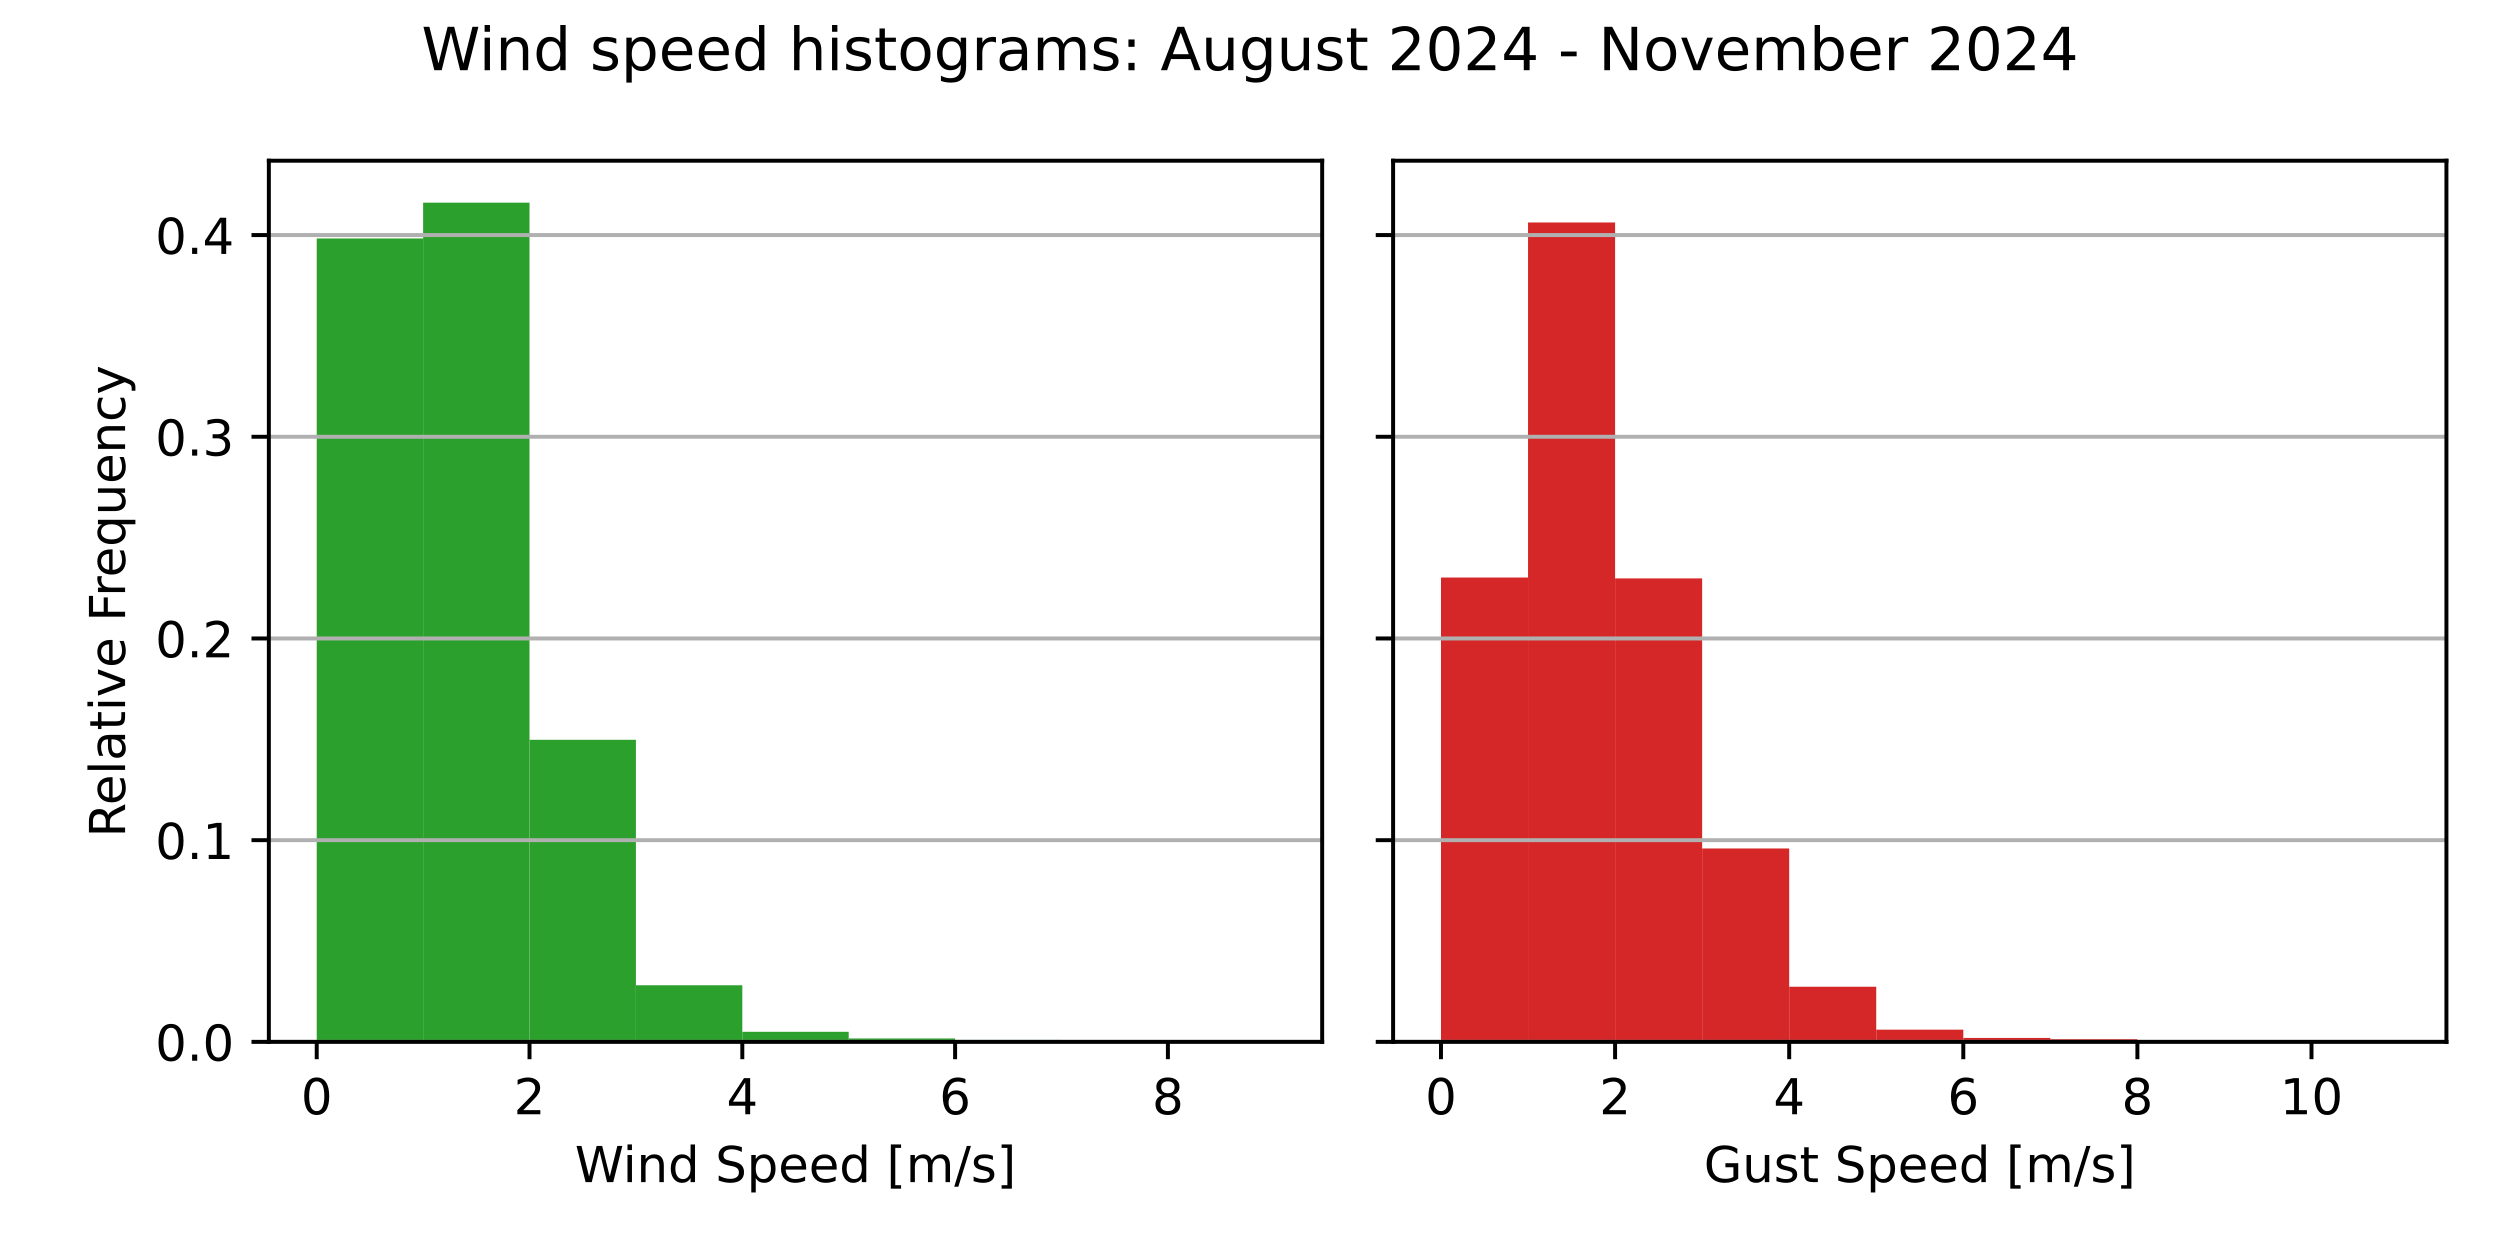
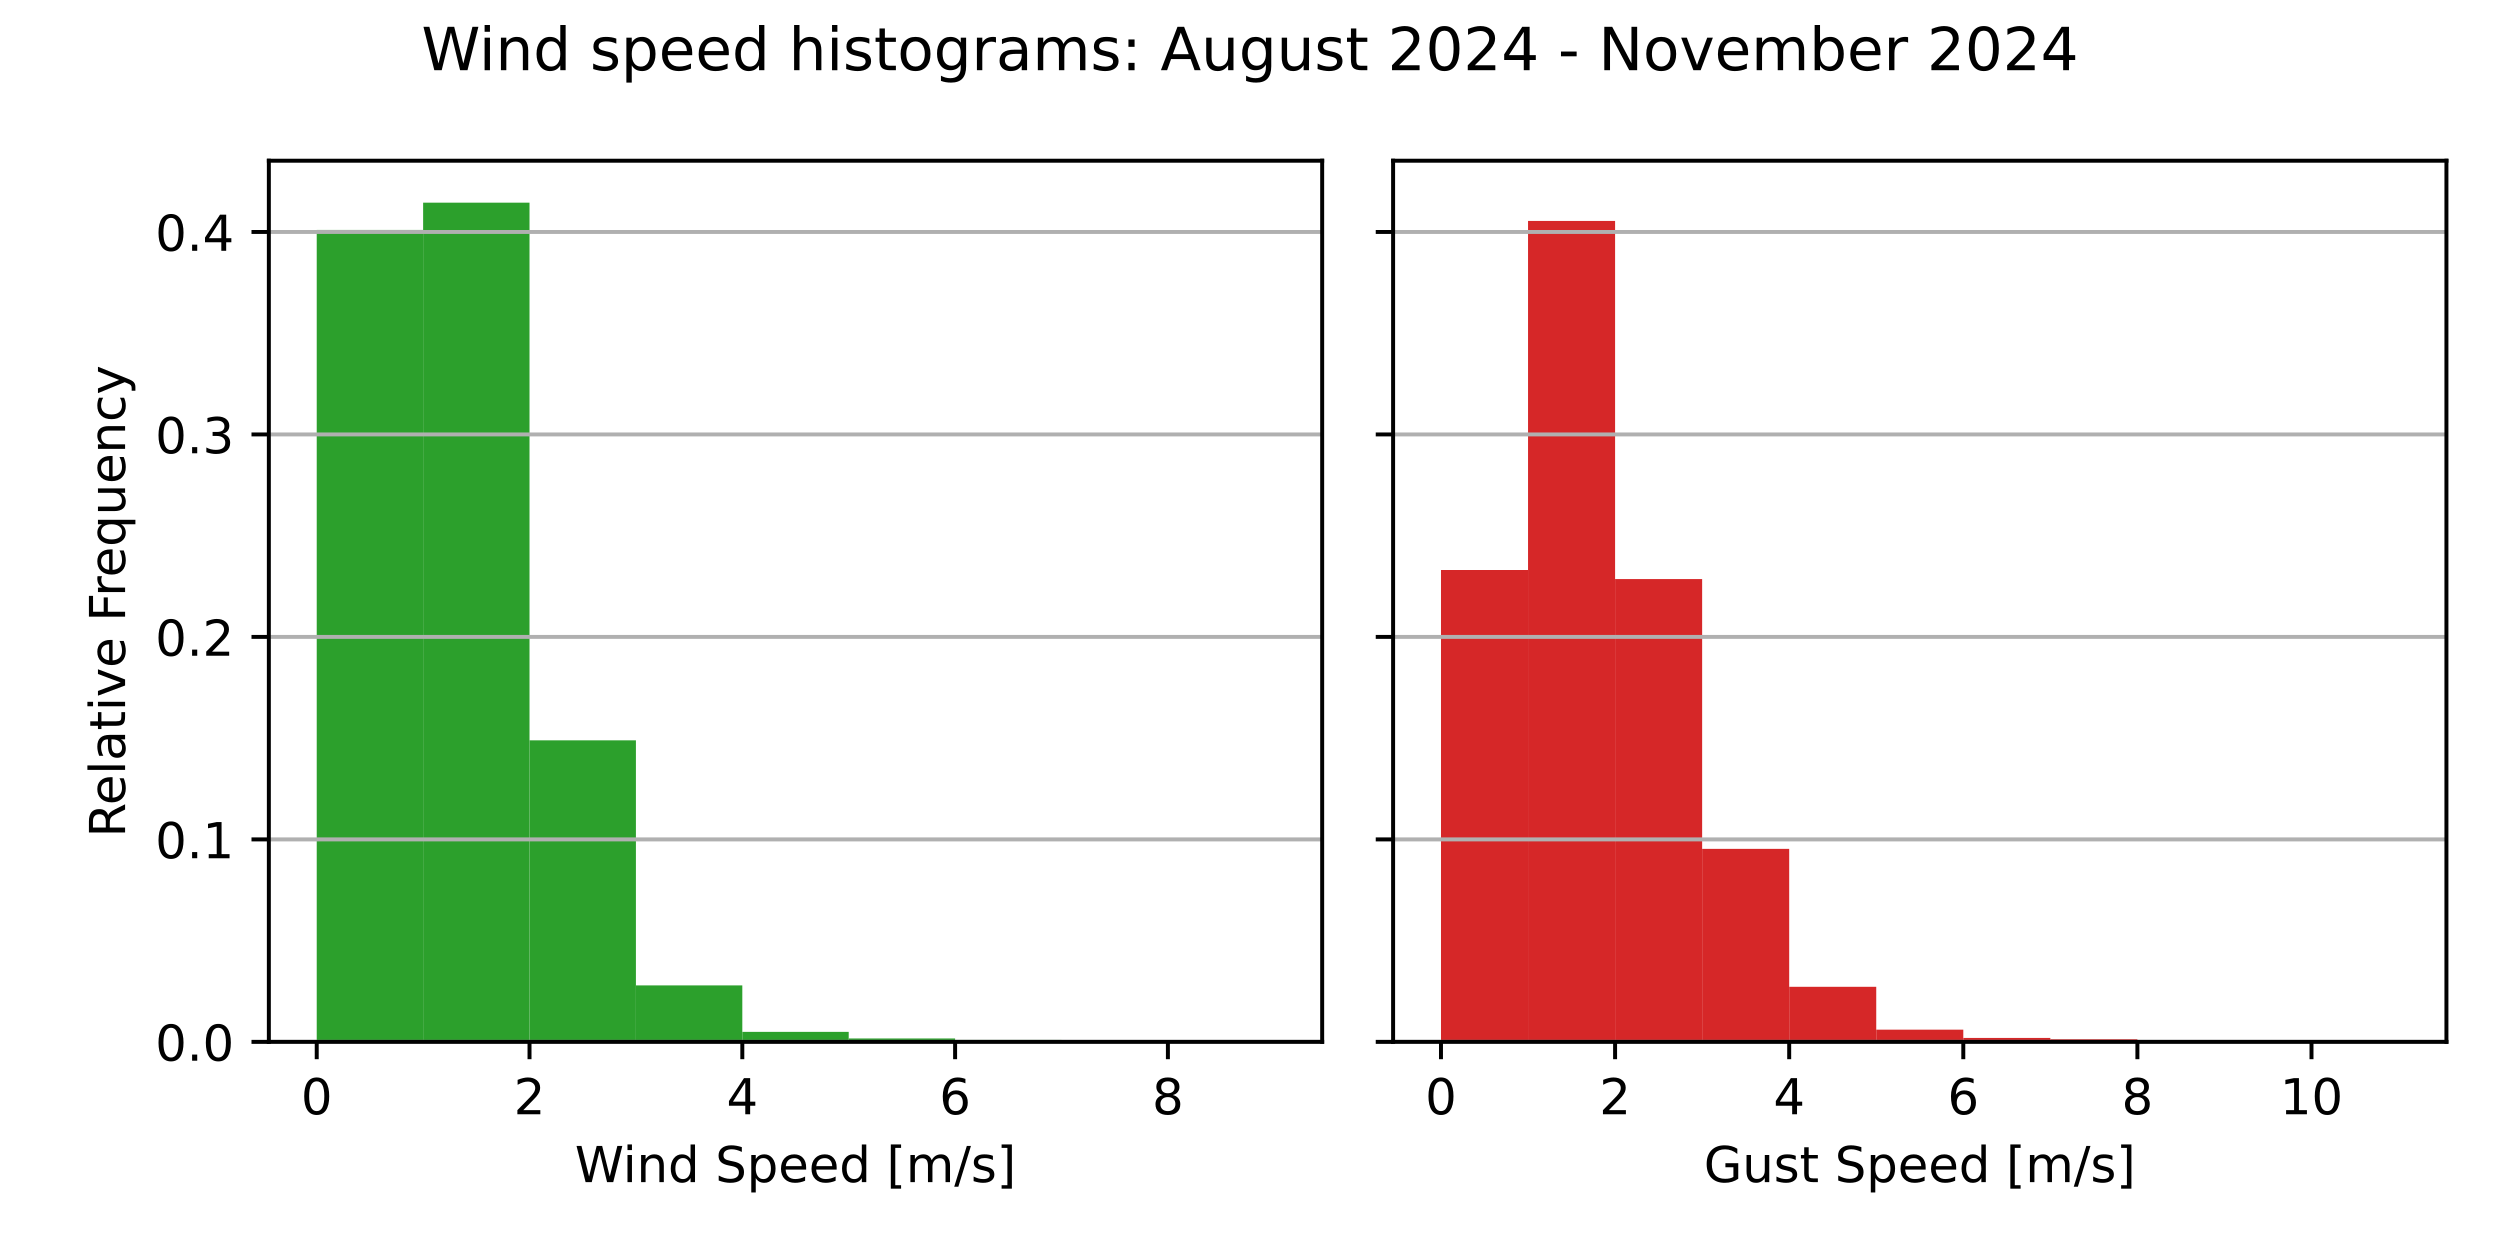
<svg xmlns="http://www.w3.org/2000/svg" xmlns:xlink="http://www.w3.org/1999/xlink" width="504pt" height="252pt" viewBox="0 0 504 252" version="1.1">
  <defs>
    <style type="text/css">*{stroke-linejoin: round; stroke-linecap: butt}</style>
  </defs>
  <g id="figure_1">
    <g id="patch_1">
      <path d="M 0 252  L 504 252  L 504 0  L 0 0  z " style="fill: #ffffff" />
    </g>
    <g id="axes_1">
      <g id="patch_2">
        <path d="M 54.2 210.04  L 266.55 210.04  L 266.55 32.4  L 54.2 32.4  z " style="fill: #ffffff" />
      </g>
      <g id="patch_3">
-         <path d="M 63.852 210.04  L 85.302 210.04  L 85.302 48.068  L 63.852 48.068  z " clip-path="url(#p820f151152)" style="fill: #2ca02c" />
+         <path d="M 63.852 210.04  L 85.302 210.04  L 85.302 46.352  L 63.852 46.352  z " clip-path="url(#pf16994219a)" style="fill: #2ca02c" />
      </g>
      <g id="patch_4">
-         <path d="M 85.302 210.04  L 106.751 210.04  L 106.751 40.859  L 85.302 40.859  z " clip-path="url(#p820f151152)" style="fill: #2ca02c" />
+         <path d="M 85.302 210.04  L 106.751 210.04  L 106.751 40.859  L 85.302 40.859  z " clip-path="url(#pf16994219a)" style="fill: #2ca02c" />
      </g>
      <g id="patch_5">
-         <path d="M 106.751 210.04  L 128.201 210.04  L 128.201 149.143  L 106.751 149.143  z " clip-path="url(#p820f151152)" style="fill: #2ca02c" />
+         <path d="M 106.751 210.04  L 128.201 210.04  L 128.201 149.255  L 106.751 149.255  z " clip-path="url(#pf16994219a)" style="fill: #2ca02c" />
      </g>
      <g id="patch_6">
-         <path d="M 128.201 210.04  L 149.65 210.04  L 149.65 198.626  L 128.201 198.626  z " clip-path="url(#p820f151152)" style="fill: #2ca02c" />
+         <path d="M 128.201 210.04  L 149.65 210.04  L 149.65 198.65  L 128.201 198.65  z " clip-path="url(#pf16994219a)" style="fill: #2ca02c" />
      </g>
      <g id="patch_7">
-         <path d="M 149.65 210.04  L 171.1 210.04  L 171.1 208.014  L 149.65 208.014  z " clip-path="url(#p820f151152)" style="fill: #2ca02c" />
+         <path d="M 149.65 210.04  L 171.1 210.04  L 171.1 208.018  L 149.65 208.018  z " clip-path="url(#pf16994219a)" style="fill: #2ca02c" />
      </g>
      <g id="patch_8">
-         <path d="M 171.1 210.04  L 192.549 210.04  L 192.549 209.355  L 171.1 209.355  z " clip-path="url(#p820f151152)" style="fill: #2ca02c" />
+         <path d="M 171.1 210.04  L 192.549 210.04  L 192.549 209.357  L 171.1 209.357  z " clip-path="url(#pf16994219a)" style="fill: #2ca02c" />
      </g>
      <g id="patch_9">
-         <path d="M 192.549 210.04  L 213.999 210.04  L 213.999 209.649  L 192.549 209.649  z " clip-path="url(#p820f151152)" style="fill: #2ca02c" />
+         <path d="M 192.549 210.04  L 213.999 210.04  L 213.999 209.65  L 192.549 209.65  z " clip-path="url(#pf16994219a)" style="fill: #2ca02c" />
      </g>
      <g id="patch_10">
-         <path d="M 213.999 210.04  L 235.448 210.04  L 235.448 209.998  L 213.999 209.998  z " clip-path="url(#p820f151152)" style="fill: #2ca02c" />
+         <path d="M 213.999 210.04  L 235.448 210.04  L 235.448 209.998  L 213.999 209.998  z " clip-path="url(#pf16994219a)" style="fill: #2ca02c" />
      </g>
      <g id="patch_11">
-         <path d="M 235.448 210.04  L 256.898 210.04  L 256.898 210.026  L 235.448 210.026  z " clip-path="url(#p820f151152)" style="fill: #2ca02c" />
+         <path d="M 235.448 210.04  L 256.898 210.04  L 256.898 210.026  L 235.448 210.026  z " clip-path="url(#pf16994219a)" style="fill: #2ca02c" />
      </g>
      <g id="matplotlib.axis_1">
        <g id="xtick_1">
          <g id="line2d_1">
            <defs>
-               <path id="m3a5b050fed" d="M 0 0  L 0 3.5  " style="stroke: #000000; stroke-width: 0.8" />
+               <path id="m105d036847" d="M 0 0  L 0 3.5  " style="stroke: #000000; stroke-width: 0.8" />
            </defs>
            <g>
-               <use xlink:href="#m3a5b050fed" x="63.852" y="210.04" style="stroke: #000000; stroke-width: 0.8" />
+               <use xlink:href="#m105d036847" x="63.852" y="210.04" style="stroke: #000000; stroke-width: 0.8" />
            </g>
          </g>
          <g id="text_1">
            <g transform="translate(60.67102 224.6384) scale(0.1 -0.1)">
              <defs>
                <path id="DejaVuSans-30" d="M 2034 4250  Q 1547 4250 1301 3770  Q 1056 3291 1056 2328  Q 1056 1369 1301 889  Q 1547 409 2034 409  Q 2525 409 2770 889  Q 3016 1369 3016 2328  Q 3016 3291 2770 3770  Q 2525 4250 2034 4250  z M 2034 4750  Q 2819 4750 3233 4129  Q 3647 3509 3647 2328  Q 3647 1150 3233 529  Q 2819 -91 2034 -91  Q 1250 -91 836 529  Q 422 1150 422 2328  Q 422 3509 836 4129  Q 1250 4750 2034 4750  z " transform="scale(0.015625)" />
              </defs>
              <use xlink:href="#DejaVuSans-30" />
            </g>
          </g>
        </g>
        <g id="xtick_2">
          <g id="line2d_2">
            <g>
-               <use xlink:href="#m3a5b050fed" x="106.751" y="210.04" style="stroke: #000000; stroke-width: 0.8" />
+               <use xlink:href="#m105d036847" x="106.751" y="210.04" style="stroke: #000000; stroke-width: 0.8" />
            </g>
          </g>
          <g id="text_2">
            <g transform="translate(103.57 224.6384) scale(0.1 -0.1)">
              <defs>
                <path id="DejaVuSans-32" d="M 1228 531  L 3431 531  L 3431 0  L 469 0  L 469 531  Q 828 903 1448 1529  Q 2069 2156 2228 2338  Q 2531 2678 2651 2914  Q 2772 3150 2772 3378  Q 2772 3750 2511 3984  Q 2250 4219 1831 4219  Q 1534 4219 1204 4116  Q 875 4013 500 3803  L 500 4441  Q 881 4594 1212 4672  Q 1544 4750 1819 4750  Q 2544 4750 2975 4387  Q 3406 4025 3406 3419  Q 3406 3131 3298 2873  Q 3191 2616 2906 2266  Q 2828 2175 2409 1742  Q 1991 1309 1228 531  z " transform="scale(0.015625)" />
              </defs>
              <use xlink:href="#DejaVuSans-32" />
            </g>
          </g>
        </g>
        <g id="xtick_3">
          <g id="line2d_3">
            <g>
-               <use xlink:href="#m3a5b050fed" x="149.65" y="210.04" style="stroke: #000000; stroke-width: 0.8" />
+               <use xlink:href="#m105d036847" x="149.65" y="210.04" style="stroke: #000000; stroke-width: 0.8" />
            </g>
          </g>
          <g id="text_3">
            <g transform="translate(146.469 224.6384) scale(0.1 -0.1)">
              <defs>
                <path id="DejaVuSans-34" d="M 2419 4116  L 825 1625  L 2419 1625  L 2419 4116  z M 2253 4666  L 3047 4666  L 3047 1625  L 3713 1625  L 3713 1100  L 3047 1100  L 3047 0  L 2419 0  L 2419 1100  L 313 1100  L 313 1709  L 2253 4666  z " transform="scale(0.015625)" />
              </defs>
              <use xlink:href="#DejaVuSans-34" />
            </g>
          </g>
        </g>
        <g id="xtick_4">
          <g id="line2d_4">
            <g>
-               <use xlink:href="#m3a5b050fed" x="192.549" y="210.04" style="stroke: #000000; stroke-width: 0.8" />
+               <use xlink:href="#m105d036847" x="192.549" y="210.04" style="stroke: #000000; stroke-width: 0.8" />
            </g>
          </g>
          <g id="text_4">
            <g transform="translate(189.368 224.6384) scale(0.1 -0.1)">
              <defs>
                <path id="DejaVuSans-36" d="M 2113 2584  Q 1688 2584 1439 2293  Q 1191 2003 1191 1497  Q 1191 994 1439 701  Q 1688 409 2113 409  Q 2538 409 2786 701  Q 3034 994 3034 1497  Q 3034 2003 2786 2293  Q 2538 2584 2113 2584  z M 3366 4563  L 3366 3988  Q 3128 4100 2886 4159  Q 2644 4219 2406 4219  Q 1781 4219 1451 3797  Q 1122 3375 1075 2522  Q 1259 2794 1537 2939  Q 1816 3084 2150 3084  Q 2853 3084 3261 2657  Q 3669 2231 3669 1497  Q 3669 778 3244 343  Q 2819 -91 2113 -91  Q 1303 -91 875 529  Q 447 1150 447 2328  Q 447 3434 972 4092  Q 1497 4750 2381 4750  Q 2619 4750 2861 4703  Q 3103 4656 3366 4563  z " transform="scale(0.015625)" />
              </defs>
              <use xlink:href="#DejaVuSans-36" />
            </g>
          </g>
        </g>
        <g id="xtick_5">
          <g id="line2d_5">
            <g>
-               <use xlink:href="#m3a5b050fed" x="235.448" y="210.04" style="stroke: #000000; stroke-width: 0.8" />
+               <use xlink:href="#m105d036847" x="235.448" y="210.04" style="stroke: #000000; stroke-width: 0.8" />
            </g>
          </g>
          <g id="text_5">
            <g transform="translate(232.267 224.6384) scale(0.1 -0.1)">
              <defs>
                <path id="DejaVuSans-38" d="M 2034 2216  Q 1584 2216 1326 1975  Q 1069 1734 1069 1313  Q 1069 891 1326 650  Q 1584 409 2034 409  Q 2484 409 2743 651  Q 3003 894 3003 1313  Q 3003 1734 2745 1975  Q 2488 2216 2034 2216  z M 1403 2484  Q 997 2584 770 2862  Q 544 3141 544 3541  Q 544 4100 942 4425  Q 1341 4750 2034 4750  Q 2731 4750 3128 4425  Q 3525 4100 3525 3541  Q 3525 3141 3298 2862  Q 3072 2584 2669 2484  Q 3125 2378 3379 2068  Q 3634 1759 3634 1313  Q 3634 634 3220 271  Q 2806 -91 2034 -91  Q 1263 -91 848 271  Q 434 634 434 1313  Q 434 1759 690 2068  Q 947 2378 1403 2484  z M 1172 3481  Q 1172 3119 1398 2916  Q 1625 2713 2034 2713  Q 2441 2713 2670 2916  Q 2900 3119 2900 3481  Q 2900 3844 2670 4047  Q 2441 4250 2034 4250  Q 1625 4250 1398 4047  Q 1172 3844 1172 3481  z " transform="scale(0.015625)" />
              </defs>
              <use xlink:href="#DejaVuSans-38" />
            </g>
          </g>
        </g>
        <g id="text_6">
          <g transform="translate(115.8969 238.3166) scale(0.1 -0.1)">
            <defs>
              <path id="DejaVuSans-57" d="M 213 4666  L 850 4666  L 1831 722  L 2809 4666  L 3519 4666  L 4500 722  L 5478 4666  L 6119 4666  L 4947 0  L 4153 0  L 3169 4050  L 2175 0  L 1381 0  L 213 4666  z " transform="scale(0.015625)" />
              <path id="DejaVuSans-69" d="M 603 3500  L 1178 3500  L 1178 0  L 603 0  L 603 3500  z M 603 4863  L 1178 4863  L 1178 4134  L 603 4134  L 603 4863  z " transform="scale(0.015625)" />
              <path id="DejaVuSans-6e" d="M 3513 2113  L 3513 0  L 2938 0  L 2938 2094  Q 2938 2591 2744 2837  Q 2550 3084 2163 3084  Q 1697 3084 1428 2787  Q 1159 2491 1159 1978  L 1159 0  L 581 0  L 581 3500  L 1159 3500  L 1159 2956  Q 1366 3272 1645 3428  Q 1925 3584 2291 3584  Q 2894 3584 3203 3211  Q 3513 2838 3513 2113  z " transform="scale(0.015625)" />
              <path id="DejaVuSans-64" d="M 2906 2969  L 2906 4863  L 3481 4863  L 3481 0  L 2906 0  L 2906 525  Q 2725 213 2448 61  Q 2172 -91 1784 -91  Q 1150 -91 751 415  Q 353 922 353 1747  Q 353 2572 751 3078  Q 1150 3584 1784 3584  Q 2172 3584 2448 3432  Q 2725 3281 2906 2969  z M 947 1747  Q 947 1113 1208 752  Q 1469 391 1925 391  Q 2381 391 2643 752  Q 2906 1113 2906 1747  Q 2906 2381 2643 2742  Q 2381 3103 1925 3103  Q 1469 3103 1208 2742  Q 947 2381 947 1747  z " transform="scale(0.015625)" />
              <path id="DejaVuSans-20" transform="scale(0.015625)" />
              <path id="DejaVuSans-53" d="M 3425 4513  L 3425 3897  Q 3066 4069 2747 4153  Q 2428 4238 2131 4238  Q 1616 4238 1336 4038  Q 1056 3838 1056 3469  Q 1056 3159 1242 3001  Q 1428 2844 1947 2747  L 2328 2669  Q 3034 2534 3370 2195  Q 3706 1856 3706 1288  Q 3706 609 3251 259  Q 2797 -91 1919 -91  Q 1588 -91 1214 -16  Q 841 59 441 206  L 441 856  Q 825 641 1194 531  Q 1563 422 1919 422  Q 2459 422 2753 634  Q 3047 847 3047 1241  Q 3047 1584 2836 1778  Q 2625 1972 2144 2069  L 1759 2144  Q 1053 2284 737 2584  Q 422 2884 422 3419  Q 422 4038 858 4394  Q 1294 4750 2059 4750  Q 2388 4750 2728 4690  Q 3069 4631 3425 4513  z " transform="scale(0.015625)" />
              <path id="DejaVuSans-70" d="M 1159 525  L 1159 -1331  L 581 -1331  L 581 3500  L 1159 3500  L 1159 2969  Q 1341 3281 1617 3432  Q 1894 3584 2278 3584  Q 2916 3584 3314 3078  Q 3713 2572 3713 1747  Q 3713 922 3314 415  Q 2916 -91 2278 -91  Q 1894 -91 1617 61  Q 1341 213 1159 525  z M 3116 1747  Q 3116 2381 2855 2742  Q 2594 3103 2138 3103  Q 1681 3103 1420 2742  Q 1159 2381 1159 1747  Q 1159 1113 1420 752  Q 1681 391 2138 391  Q 2594 391 2855 752  Q 3116 1113 3116 1747  z " transform="scale(0.015625)" />
              <path id="DejaVuSans-65" d="M 3597 1894  L 3597 1613  L 953 1613  Q 991 1019 1311 708  Q 1631 397 2203 397  Q 2534 397 2845 478  Q 3156 559 3463 722  L 3463 178  Q 3153 47 2828 -22  Q 2503 -91 2169 -91  Q 1331 -91 842 396  Q 353 884 353 1716  Q 353 2575 817 3079  Q 1281 3584 2069 3584  Q 2775 3584 3186 3129  Q 3597 2675 3597 1894  z M 3022 2063  Q 3016 2534 2758 2815  Q 2500 3097 2075 3097  Q 1594 3097 1305 2825  Q 1016 2553 972 2059  L 3022 2063  z " transform="scale(0.015625)" />
              <path id="DejaVuSans-5b" d="M 550 4863  L 1875 4863  L 1875 4416  L 1125 4416  L 1125 -397  L 1875 -397  L 1875 -844  L 550 -844  L 550 4863  z " transform="scale(0.015625)" />
              <path id="DejaVuSans-6d" d="M 3328 2828  Q 3544 3216 3844 3400  Q 4144 3584 4550 3584  Q 5097 3584 5394 3201  Q 5691 2819 5691 2113  L 5691 0  L 5113 0  L 5113 2094  Q 5113 2597 4934 2840  Q 4756 3084 4391 3084  Q 3944 3084 3684 2787  Q 3425 2491 3425 1978  L 3425 0  L 2847 0  L 2847 2094  Q 2847 2600 2669 2842  Q 2491 3084 2119 3084  Q 1678 3084 1418 2786  Q 1159 2488 1159 1978  L 1159 0  L 581 0  L 581 3500  L 1159 3500  L 1159 2956  Q 1356 3278 1631 3431  Q 1906 3584 2284 3584  Q 2666 3584 2933 3390  Q 3200 3197 3328 2828  z " transform="scale(0.015625)" />
              <path id="DejaVuSans-2f" d="M 1625 4666  L 2156 4666  L 531 -594  L 0 -594  L 1625 4666  z " transform="scale(0.015625)" />
              <path id="DejaVuSans-73" d="M 2834 3397  L 2834 2853  Q 2591 2978 2328 3040  Q 2066 3103 1784 3103  Q 1356 3103 1142 2972  Q 928 2841 928 2578  Q 928 2378 1081 2264  Q 1234 2150 1697 2047  L 1894 2003  Q 2506 1872 2764 1633  Q 3022 1394 3022 966  Q 3022 478 2636 193  Q 2250 -91 1575 -91  Q 1294 -91 989 -36  Q 684 19 347 128  L 347 722  Q 666 556 975 473  Q 1284 391 1588 391  Q 1994 391 2212 530  Q 2431 669 2431 922  Q 2431 1156 2273 1281  Q 2116 1406 1581 1522  L 1381 1569  Q 847 1681 609 1914  Q 372 2147 372 2553  Q 372 3047 722 3315  Q 1072 3584 1716 3584  Q 2034 3584 2315 3537  Q 2597 3491 2834 3397  z " transform="scale(0.015625)" />
              <path id="DejaVuSans-5d" d="M 1947 4863  L 1947 -844  L 622 -844  L 622 -397  L 1369 -397  L 1369 4416  L 622 4416  L 622 4863  L 1947 4863  z " transform="scale(0.015625)" />
            </defs>
            <use xlink:href="#DejaVuSans-57" />
            <use xlink:href="#DejaVuSans-69" x="96.627" />
            <use xlink:href="#DejaVuSans-6e" x="124.41" />
            <use xlink:href="#DejaVuSans-64" x="187.789" />
            <use xlink:href="#DejaVuSans-20" x="251.266" />
            <use xlink:href="#DejaVuSans-53" x="283.053" />
            <use xlink:href="#DejaVuSans-70" x="346.529" />
            <use xlink:href="#DejaVuSans-65" x="410.006" />
            <use xlink:href="#DejaVuSans-65" x="471.529" />
            <use xlink:href="#DejaVuSans-64" x="533.053" />
            <use xlink:href="#DejaVuSans-20" x="596.529" />
            <use xlink:href="#DejaVuSans-5b" x="628.316" />
            <use xlink:href="#DejaVuSans-6d" x="667.33" />
            <use xlink:href="#DejaVuSans-2f" x="764.742" />
            <use xlink:href="#DejaVuSans-73" x="798.434" />
            <use xlink:href="#DejaVuSans-5d" x="850.533" />
          </g>
        </g>
      </g>
      <g id="matplotlib.axis_2">
        <g id="ytick_1">
          <g id="line2d_6">
-             <path d="M 54.2 210.04  L 266.55 210.04  " clip-path="url(#p820f151152)" style="fill: none; stroke: #b0b0b0; stroke-width: 0.8; stroke-linecap: square" />
+             <path d="M 54.2 210.04  L 266.55 210.04  " clip-path="url(#pf16994219a)" style="fill: none; stroke: #b0b0b0; stroke-width: 0.8; stroke-linecap: square" />
          </g>
          <g id="line2d_7">
            <defs>
-               <path id="m6ade8fe1c1" d="M 0 0  L -3.5 0  " style="stroke: #000000; stroke-width: 0.8" />
+               <path id="ma0df081180" d="M 0 0  L -3.5 0  " style="stroke: #000000; stroke-width: 0.8" />
            </defs>
            <g>
-               <use xlink:href="#m6ade8fe1c1" x="54.2" y="210.04" style="stroke: #000000; stroke-width: 0.8" />
+               <use xlink:href="#ma0df081180" x="54.2" y="210.04" style="stroke: #000000; stroke-width: 0.8" />
            </g>
          </g>
          <g id="text_7">
            <g transform="translate(31.29688 213.8392) scale(0.1 -0.1)">
              <defs>
                <path id="DejaVuSans-2e" d="M 684 794  L 1344 794  L 1344 0  L 684 0  L 684 794  z " transform="scale(0.015625)" />
              </defs>
              <use xlink:href="#DejaVuSans-30" />
              <use xlink:href="#DejaVuSans-2e" x="63.623" />
              <use xlink:href="#DejaVuSans-30" x="95.41" />
            </g>
          </g>
        </g>
        <g id="ytick_2">
          <g id="line2d_8">
-             <path d="M 54.2 169.378  L 266.55 169.378  " clip-path="url(#p820f151152)" style="fill: none; stroke: #b0b0b0; stroke-width: 0.8; stroke-linecap: square" />
+             <path d="M 54.2 169.22  L 266.55 169.22  " clip-path="url(#pf16994219a)" style="fill: none; stroke: #b0b0b0; stroke-width: 0.8; stroke-linecap: square" />
          </g>
          <g id="line2d_9">
            <g>
-               <use xlink:href="#m6ade8fe1c1" x="54.2" y="169.378" style="stroke: #000000; stroke-width: 0.8" />
+               <use xlink:href="#ma0df081180" x="54.2" y="169.22" style="stroke: #000000; stroke-width: 0.8" />
            </g>
          </g>
          <g id="text_8">
-             <g transform="translate(31.29688 173.1771) scale(0.1 -0.1)">
+             <g transform="translate(31.29688 173.0197) scale(0.1 -0.1)">
              <defs>
                <path id="DejaVuSans-31" d="M 794 531  L 1825 531  L 1825 4091  L 703 3866  L 703 4441  L 1819 4666  L 2450 4666  L 2450 531  L 3481 531  L 3481 0  L 794 0  L 794 531  z " transform="scale(0.015625)" />
              </defs>
              <use xlink:href="#DejaVuSans-30" />
              <use xlink:href="#DejaVuSans-2e" x="63.623" />
              <use xlink:href="#DejaVuSans-31" x="95.41" />
            </g>
          </g>
        </g>
        <g id="ytick_3">
          <g id="line2d_10">
-             <path d="M 54.2 128.716  L 266.55 128.716  " clip-path="url(#p820f151152)" style="fill: none; stroke: #b0b0b0; stroke-width: 0.8; stroke-linecap: square" />
+             <path d="M 54.2 128.401  L 266.55 128.401  " clip-path="url(#pf16994219a)" style="fill: none; stroke: #b0b0b0; stroke-width: 0.8; stroke-linecap: square" />
          </g>
          <g id="line2d_11">
            <g>
-               <use xlink:href="#m6ade8fe1c1" x="54.2" y="128.716" style="stroke: #000000; stroke-width: 0.8" />
+               <use xlink:href="#ma0df081180" x="54.2" y="128.401" style="stroke: #000000; stroke-width: 0.8" />
            </g>
          </g>
          <g id="text_9">
-             <g transform="translate(31.29688 132.515) scale(0.1 -0.1)">
+             <g transform="translate(31.29688 132.2002) scale(0.1 -0.1)">
              <use xlink:href="#DejaVuSans-30" />
              <use xlink:href="#DejaVuSans-2e" x="63.623" />
              <use xlink:href="#DejaVuSans-32" x="95.41" />
            </g>
          </g>
        </g>
        <g id="ytick_4">
          <g id="line2d_12">
-             <path d="M 54.2 88.054  L 266.55 88.054  " clip-path="url(#p820f151152)" style="fill: none; stroke: #b0b0b0; stroke-width: 0.8; stroke-linecap: square" />
+             <path d="M 54.2 87.581  L 266.55 87.581  " clip-path="url(#pf16994219a)" style="fill: none; stroke: #b0b0b0; stroke-width: 0.8; stroke-linecap: square" />
          </g>
          <g id="line2d_13">
            <g>
-               <use xlink:href="#m6ade8fe1c1" x="54.2" y="88.054" style="stroke: #000000; stroke-width: 0.8" />
+               <use xlink:href="#ma0df081180" x="54.2" y="87.581" style="stroke: #000000; stroke-width: 0.8" />
            </g>
          </g>
          <g id="text_10">
-             <g transform="translate(31.29688 91.85291) scale(0.1 -0.1)">
+             <g transform="translate(31.29688 91.38065) scale(0.1 -0.1)">
              <defs>
                <path id="DejaVuSans-33" d="M 2597 2516  Q 3050 2419 3304 2112  Q 3559 1806 3559 1356  Q 3559 666 3084 287  Q 2609 -91 1734 -91  Q 1441 -91 1130 -33  Q 819 25 488 141  L 488 750  Q 750 597 1062 519  Q 1375 441 1716 441  Q 2309 441 2620 675  Q 2931 909 2931 1356  Q 2931 1769 2642 2001  Q 2353 2234 1838 2234  L 1294 2234  L 1294 2753  L 1863 2753  Q 2328 2753 2575 2939  Q 2822 3125 2822 3475  Q 2822 3834 2567 4026  Q 2313 4219 1838 4219  Q 1578 4219 1281 4162  Q 984 4106 628 3988  L 628 4550  Q 988 4650 1302 4700  Q 1616 4750 1894 4750  Q 2613 4750 3031 4423  Q 3450 4097 3450 3541  Q 3450 3153 3228 2886  Q 3006 2619 2597 2516  z " transform="scale(0.015625)" />
              </defs>
              <use xlink:href="#DejaVuSans-30" />
              <use xlink:href="#DejaVuSans-2e" x="63.623" />
              <use xlink:href="#DejaVuSans-33" x="95.41" />
            </g>
          </g>
        </g>
        <g id="ytick_5">
          <g id="line2d_14">
-             <path d="M 54.2 47.392  L 266.55 47.392  " clip-path="url(#p820f151152)" style="fill: none; stroke: #b0b0b0; stroke-width: 0.8; stroke-linecap: square" />
+             <path d="M 54.2 46.762  L 266.55 46.762  " clip-path="url(#pf16994219a)" style="fill: none; stroke: #b0b0b0; stroke-width: 0.8; stroke-linecap: square" />
          </g>
          <g id="line2d_15">
            <g>
-               <use xlink:href="#m6ade8fe1c1" x="54.2" y="47.392" style="stroke: #000000; stroke-width: 0.8" />
+               <use xlink:href="#ma0df081180" x="54.2" y="46.762" style="stroke: #000000; stroke-width: 0.8" />
            </g>
          </g>
          <g id="text_11">
-             <g transform="translate(31.29688 51.1908) scale(0.1 -0.1)">
+             <g transform="translate(31.29688 50.56113) scale(0.1 -0.1)">
              <use xlink:href="#DejaVuSans-30" />
              <use xlink:href="#DejaVuSans-2e" x="63.623" />
              <use xlink:href="#DejaVuSans-34" x="95.41" />
            </g>
          </g>
        </g>
        <g id="text_12">
          <g transform="translate(25.21719 168.8028) rotate(-90) scale(0.1 -0.1)">
            <defs>
              <path id="DejaVuSans-52" d="M 2841 2188  Q 3044 2119 3236 1894  Q 3428 1669 3622 1275  L 4263 0  L 3584 0  L 2988 1197  Q 2756 1666 2539 1819  Q 2322 1972 1947 1972  L 1259 1972  L 1259 0  L 628 0  L 628 4666  L 2053 4666  Q 2853 4666 3247 4331  Q 3641 3997 3641 3322  Q 3641 2881 3436 2590  Q 3231 2300 2841 2188  z M 1259 4147  L 1259 2491  L 2053 2491  Q 2509 2491 2742 2702  Q 2975 2913 2975 3322  Q 2975 3731 2742 3939  Q 2509 4147 2053 4147  L 1259 4147  z " transform="scale(0.015625)" />
              <path id="DejaVuSans-6c" d="M 603 4863  L 1178 4863  L 1178 0  L 603 0  L 603 4863  z " transform="scale(0.015625)" />
              <path id="DejaVuSans-61" d="M 2194 1759  Q 1497 1759 1228 1600  Q 959 1441 959 1056  Q 959 750 1161 570  Q 1363 391 1709 391  Q 2188 391 2477 730  Q 2766 1069 2766 1631  L 2766 1759  L 2194 1759  z M 3341 1997  L 3341 0  L 2766 0  L 2766 531  Q 2569 213 2275 61  Q 1981 -91 1556 -91  Q 1019 -91 701 211  Q 384 513 384 1019  Q 384 1609 779 1909  Q 1175 2209 1959 2209  L 2766 2209  L 2766 2266  Q 2766 2663 2505 2880  Q 2244 3097 1772 3097  Q 1472 3097 1187 3025  Q 903 2953 641 2809  L 641 3341  Q 956 3463 1253 3523  Q 1550 3584 1831 3584  Q 2591 3584 2966 3190  Q 3341 2797 3341 1997  z " transform="scale(0.015625)" />
              <path id="DejaVuSans-74" d="M 1172 4494  L 1172 3500  L 2356 3500  L 2356 3053  L 1172 3053  L 1172 1153  Q 1172 725 1289 603  Q 1406 481 1766 481  L 2356 481  L 2356 0  L 1766 0  Q 1100 0 847 248  Q 594 497 594 1153  L 594 3053  L 172 3053  L 172 3500  L 594 3500  L 594 4494  L 1172 4494  z " transform="scale(0.015625)" />
              <path id="DejaVuSans-76" d="M 191 3500  L 800 3500  L 1894 563  L 2988 3500  L 3597 3500  L 2284 0  L 1503 0  L 191 3500  z " transform="scale(0.015625)" />
              <path id="DejaVuSans-46" d="M 628 4666  L 3309 4666  L 3309 4134  L 1259 4134  L 1259 2759  L 3109 2759  L 3109 2228  L 1259 2228  L 1259 0  L 628 0  L 628 4666  z " transform="scale(0.015625)" />
              <path id="DejaVuSans-72" d="M 2631 2963  Q 2534 3019 2420 3045  Q 2306 3072 2169 3072  Q 1681 3072 1420 2755  Q 1159 2438 1159 1844  L 1159 0  L 581 0  L 581 3500  L 1159 3500  L 1159 2956  Q 1341 3275 1631 3429  Q 1922 3584 2338 3584  Q 2397 3584 2469 3576  Q 2541 3569 2628 3553  L 2631 2963  z " transform="scale(0.015625)" />
              <path id="DejaVuSans-71" d="M 947 1747  Q 947 1113 1208 752  Q 1469 391 1925 391  Q 2381 391 2643 752  Q 2906 1113 2906 1747  Q 2906 2381 2643 2742  Q 2381 3103 1925 3103  Q 1469 3103 1208 2742  Q 947 2381 947 1747  z M 2906 525  Q 2725 213 2448 61  Q 2172 -91 1784 -91  Q 1150 -91 751 415  Q 353 922 353 1747  Q 353 2572 751 3078  Q 1150 3584 1784 3584  Q 2172 3584 2448 3432  Q 2725 3281 2906 2969  L 2906 3500  L 3481 3500  L 3481 -1331  L 2906 -1331  L 2906 525  z " transform="scale(0.015625)" />
              <path id="DejaVuSans-75" d="M 544 1381  L 544 3500  L 1119 3500  L 1119 1403  Q 1119 906 1312 657  Q 1506 409 1894 409  Q 2359 409 2629 706  Q 2900 1003 2900 1516  L 2900 3500  L 3475 3500  L 3475 0  L 2900 0  L 2900 538  Q 2691 219 2414 64  Q 2138 -91 1772 -91  Q 1169 -91 856 284  Q 544 659 544 1381  z M 1991 3584  L 1991 3584  z " transform="scale(0.015625)" />
              <path id="DejaVuSans-63" d="M 3122 3366  L 3122 2828  Q 2878 2963 2633 3030  Q 2388 3097 2138 3097  Q 1578 3097 1268 2742  Q 959 2388 959 1747  Q 959 1106 1268 751  Q 1578 397 2138 397  Q 2388 397 2633 464  Q 2878 531 3122 666  L 3122 134  Q 2881 22 2623 -34  Q 2366 -91 2075 -91  Q 1284 -91 818 406  Q 353 903 353 1747  Q 353 2603 823 3093  Q 1294 3584 2113 3584  Q 2378 3584 2631 3529  Q 2884 3475 3122 3366  z " transform="scale(0.015625)" />
              <path id="DejaVuSans-79" d="M 2059 -325  Q 1816 -950 1584 -1140  Q 1353 -1331 966 -1331  L 506 -1331  L 506 -850  L 844 -850  Q 1081 -850 1212 -737  Q 1344 -625 1503 -206  L 1606 56  L 191 3500  L 800 3500  L 1894 763  L 2988 3500  L 3597 3500  L 2059 -325  z " transform="scale(0.015625)" />
            </defs>
            <use xlink:href="#DejaVuSans-52" />
            <use xlink:href="#DejaVuSans-65" x="64.982" />
            <use xlink:href="#DejaVuSans-6c" x="126.506" />
            <use xlink:href="#DejaVuSans-61" x="154.289" />
            <use xlink:href="#DejaVuSans-74" x="215.568" />
            <use xlink:href="#DejaVuSans-69" x="254.777" />
            <use xlink:href="#DejaVuSans-76" x="282.561" />
            <use xlink:href="#DejaVuSans-65" x="341.74" />
            <use xlink:href="#DejaVuSans-20" x="403.264" />
            <use xlink:href="#DejaVuSans-46" x="435.051" />
            <use xlink:href="#DejaVuSans-72" x="485.32" />
            <use xlink:href="#DejaVuSans-65" x="524.184" />
            <use xlink:href="#DejaVuSans-71" x="585.707" />
            <use xlink:href="#DejaVuSans-75" x="649.184" />
            <use xlink:href="#DejaVuSans-65" x="712.562" />
            <use xlink:href="#DejaVuSans-6e" x="774.086" />
            <use xlink:href="#DejaVuSans-63" x="837.465" />
            <use xlink:href="#DejaVuSans-79" x="892.445" />
          </g>
        </g>
      </g>
      <g id="patch_12">
        <path d="M 54.2 210.04  L 54.2 32.4  " style="fill: none; stroke: #000000; stroke-width: 0.8; stroke-linejoin: miter; stroke-linecap: square" />
      </g>
      <g id="patch_13">
        <path d="M 266.55 210.04  L 266.55 32.4  " style="fill: none; stroke: #000000; stroke-width: 0.8; stroke-linejoin: miter; stroke-linecap: square" />
      </g>
      <g id="patch_14">
        <path d="M 54.2 210.04  L 266.55 210.04  " style="fill: none; stroke: #000000; stroke-width: 0.8; stroke-linejoin: miter; stroke-linecap: square" />
      </g>
      <g id="patch_15">
        <path d="M 54.2 32.4  L 266.55 32.4  " style="fill: none; stroke: #000000; stroke-width: 0.8; stroke-linejoin: miter; stroke-linecap: square" />
      </g>
    </g>
    <g id="axes_2">
      <g id="patch_16">
        <path d="M 280.85 210.04  L 493.2 210.04  L 493.2 32.4  L 280.85 32.4  z " style="fill: #ffffff" />
      </g>
      <g id="patch_17">
-         <path d="M 290.502 210.04  L 308.052 210.04  L 308.052 116.425  L 290.502 116.425  z " clip-path="url(#p9feca3a109)" style="fill: #d62728" />
+         <path d="M 290.502 210.04  L 308.052 210.04  L 308.052 114.917  L 290.502 114.917  z " clip-path="url(#p89cd9e88ef)" style="fill: #d62728" />
      </g>
      <g id="patch_18">
-         <path d="M 308.052 210.04  L 325.601 210.04  L 325.601 44.855  L 308.052 44.855  z " clip-path="url(#p9feca3a109)" style="fill: #d62728" />
+         <path d="M 308.052 210.04  L 325.601 210.04  L 325.601 44.54  L 308.052 44.54  z " clip-path="url(#p89cd9e88ef)" style="fill: #d62728" />
      </g>
      <g id="patch_19">
-         <path d="M 325.601 210.04  L 343.151 210.04  L 343.151 116.606  L 325.601 116.606  z " clip-path="url(#p9feca3a109)" style="fill: #d62728" />
+         <path d="M 325.601 210.04  L 343.151 210.04  L 343.151 116.743  L 325.601 116.743  z " clip-path="url(#p89cd9e88ef)" style="fill: #d62728" />
      </g>
      <g id="patch_20">
-         <path d="M 343.151 210.04  L 360.701 210.04  L 360.701 171.049  L 343.151 171.049  z " clip-path="url(#p9feca3a109)" style="fill: #d62728" />
+         <path d="M 343.151 210.04  L 360.701 210.04  L 360.701 171.129  L 343.151 171.129  z " clip-path="url(#p89cd9e88ef)" style="fill: #d62728" />
      </g>
      <g id="patch_21">
-         <path d="M 360.701 210.04  L 378.25 210.04  L 378.25 198.92  L 360.701 198.92  z " clip-path="url(#p9feca3a109)" style="fill: #d62728" />
+         <path d="M 360.701 210.04  L 378.25 210.04  L 378.25 198.943  L 360.701 198.943  z " clip-path="url(#p89cd9e88ef)" style="fill: #d62728" />
      </g>
      <g id="patch_22">
-         <path d="M 378.25 210.04  L 395.8 210.04  L 395.8 207.581  L 378.25 207.581  z " clip-path="url(#p9feca3a109)" style="fill: #d62728" />
+         <path d="M 378.25 210.04  L 395.8 210.04  L 395.8 207.586  L 378.25 207.586  z " clip-path="url(#p89cd9e88ef)" style="fill: #d62728" />
      </g>
      <g id="patch_23">
-         <path d="M 395.8 210.04  L 413.349 210.04  L 413.349 209.244  L 395.8 209.244  z " clip-path="url(#p9feca3a109)" style="fill: #d62728" />
+         <path d="M 395.8 210.04  L 413.349 210.04  L 413.349 209.245  L 395.8 209.245  z " clip-path="url(#p89cd9e88ef)" style="fill: #d62728" />
      </g>
      <g id="patch_24">
-         <path d="M 413.349 210.04  L 430.899 210.04  L 430.899 209.509  L 413.349 209.509  z " clip-path="url(#p9feca3a109)" style="fill: #d62728" />
+         <path d="M 413.349 210.04  L 430.899 210.04  L 430.899 209.51  L 413.349 209.51  z " clip-path="url(#p89cd9e88ef)" style="fill: #d62728" />
      </g>
      <g id="patch_25">
-         <path d="M 430.899 210.04  L 448.449 210.04  L 448.449 209.663  L 430.899 209.663  z " clip-path="url(#p9feca3a109)" style="fill: #d62728" />
+         <path d="M 430.899 210.04  L 448.449 210.04  L 448.449 209.664  L 430.899 209.664  z " clip-path="url(#p89cd9e88ef)" style="fill: #d62728" />
      </g>
      <g id="patch_26">
-         <path d="M 448.449 210.04  L 465.998 210.04  L 465.998 209.956  L 448.449 209.956  z " clip-path="url(#p9feca3a109)" style="fill: #d62728" />
+         <path d="M 448.449 210.04  L 465.998 210.04  L 465.998 209.956  L 448.449 209.956  z " clip-path="url(#p89cd9e88ef)" style="fill: #d62728" />
      </g>
      <g id="patch_27">
-         <path d="M 465.998 210.04  L 483.548 210.04  L 483.548 210.012  L 465.998 210.012  z " clip-path="url(#p9feca3a109)" style="fill: #d62728" />
+         <path d="M 465.998 210.04  L 483.548 210.04  L 483.548 210.012  L 465.998 210.012  z " clip-path="url(#p89cd9e88ef)" style="fill: #d62728" />
      </g>
      <g id="matplotlib.axis_3">
        <g id="xtick_6">
          <g id="line2d_16">
            <g>
-               <use xlink:href="#m3a5b050fed" x="290.502" y="210.04" style="stroke: #000000; stroke-width: 0.8" />
+               <use xlink:href="#m105d036847" x="290.502" y="210.04" style="stroke: #000000; stroke-width: 0.8" />
            </g>
          </g>
          <g id="text_13">
            <g transform="translate(287.321 224.6384) scale(0.1 -0.1)">
              <use xlink:href="#DejaVuSans-30" />
            </g>
          </g>
        </g>
        <g id="xtick_7">
          <g id="line2d_17">
            <g>
-               <use xlink:href="#m3a5b050fed" x="325.601" y="210.04" style="stroke: #000000; stroke-width: 0.8" />
+               <use xlink:href="#m105d036847" x="325.601" y="210.04" style="stroke: #000000; stroke-width: 0.8" />
            </g>
          </g>
          <g id="text_14">
            <g transform="translate(322.4202 224.6384) scale(0.1 -0.1)">
              <use xlink:href="#DejaVuSans-32" />
            </g>
          </g>
        </g>
        <g id="xtick_8">
          <g id="line2d_18">
            <g>
-               <use xlink:href="#m3a5b050fed" x="360.701" y="210.04" style="stroke: #000000; stroke-width: 0.8" />
+               <use xlink:href="#m105d036847" x="360.701" y="210.04" style="stroke: #000000; stroke-width: 0.8" />
            </g>
          </g>
          <g id="text_15">
            <g transform="translate(357.5194 224.6384) scale(0.1 -0.1)">
              <use xlink:href="#DejaVuSans-34" />
            </g>
          </g>
        </g>
        <g id="xtick_9">
          <g id="line2d_19">
            <g>
-               <use xlink:href="#m3a5b050fed" x="395.8" y="210.04" style="stroke: #000000; stroke-width: 0.8" />
+               <use xlink:href="#m105d036847" x="395.8" y="210.04" style="stroke: #000000; stroke-width: 0.8" />
            </g>
          </g>
          <g id="text_16">
            <g transform="translate(392.6185 224.6384) scale(0.1 -0.1)">
              <use xlink:href="#DejaVuSans-36" />
            </g>
          </g>
        </g>
        <g id="xtick_10">
          <g id="line2d_20">
            <g>
-               <use xlink:href="#m3a5b050fed" x="430.899" y="210.04" style="stroke: #000000; stroke-width: 0.8" />
+               <use xlink:href="#m105d036847" x="430.899" y="210.04" style="stroke: #000000; stroke-width: 0.8" />
            </g>
          </g>
          <g id="text_17">
            <g transform="translate(427.7177 224.6384) scale(0.1 -0.1)">
              <use xlink:href="#DejaVuSans-38" />
            </g>
          </g>
        </g>
        <g id="xtick_11">
          <g id="line2d_21">
            <g>
-               <use xlink:href="#m3a5b050fed" x="465.998" y="210.04" style="stroke: #000000; stroke-width: 0.8" />
+               <use xlink:href="#m105d036847" x="465.998" y="210.04" style="stroke: #000000; stroke-width: 0.8" />
            </g>
          </g>
          <g id="text_18">
            <g transform="translate(459.6356 224.6384) scale(0.1 -0.1)">
              <use xlink:href="#DejaVuSans-31" />
              <use xlink:href="#DejaVuSans-30" x="63.623" />
            </g>
          </g>
        </g>
        <g id="text_19">
          <g transform="translate(343.5023 238.3166) scale(0.1 -0.1)">
            <defs>
              <path id="DejaVuSans-47" d="M 3809 666  L 3809 1919  L 2778 1919  L 2778 2438  L 4434 2438  L 4434 434  Q 4069 175 3628 42  Q 3188 -91 2688 -91  Q 1594 -91 976 548  Q 359 1188 359 2328  Q 359 3472 976 4111  Q 1594 4750 2688 4750  Q 3144 4750 3555 4637  Q 3966 4525 4313 4306  L 4313 3634  Q 3963 3931 3569 4081  Q 3175 4231 2741 4231  Q 1884 4231 1454 3753  Q 1025 3275 1025 2328  Q 1025 1384 1454 906  Q 1884 428 2741 428  Q 3075 428 3337 486  Q 3600 544 3809 666  z " transform="scale(0.015625)" />
            </defs>
            <use xlink:href="#DejaVuSans-47" />
            <use xlink:href="#DejaVuSans-75" x="77.49" />
            <use xlink:href="#DejaVuSans-73" x="140.869" />
            <use xlink:href="#DejaVuSans-74" x="192.969" />
            <use xlink:href="#DejaVuSans-20" x="232.178" />
            <use xlink:href="#DejaVuSans-53" x="263.965" />
            <use xlink:href="#DejaVuSans-70" x="327.441" />
            <use xlink:href="#DejaVuSans-65" x="390.918" />
            <use xlink:href="#DejaVuSans-65" x="452.441" />
            <use xlink:href="#DejaVuSans-64" x="513.965" />
            <use xlink:href="#DejaVuSans-20" x="577.441" />
            <use xlink:href="#DejaVuSans-5b" x="609.229" />
            <use xlink:href="#DejaVuSans-6d" x="648.242" />
            <use xlink:href="#DejaVuSans-2f" x="745.654" />
            <use xlink:href="#DejaVuSans-73" x="779.346" />
            <use xlink:href="#DejaVuSans-5d" x="831.445" />
          </g>
        </g>
      </g>
      <g id="matplotlib.axis_4">
        <g id="ytick_6">
          <g id="line2d_22">
-             <path d="M 280.85 210.04  L 493.2 210.04  " clip-path="url(#p9feca3a109)" style="fill: none; stroke: #b0b0b0; stroke-width: 0.8; stroke-linecap: square" />
+             <path d="M 280.85 210.04  L 493.2 210.04  " clip-path="url(#p89cd9e88ef)" style="fill: none; stroke: #b0b0b0; stroke-width: 0.8; stroke-linecap: square" />
          </g>
          <g id="line2d_23">
            <g>
-               <use xlink:href="#m6ade8fe1c1" x="280.85" y="210.04" style="stroke: #000000; stroke-width: 0.8" />
+               <use xlink:href="#ma0df081180" x="280.85" y="210.04" style="stroke: #000000; stroke-width: 0.8" />
            </g>
          </g>
        </g>
        <g id="ytick_7">
          <g id="line2d_24">
-             <path d="M 280.85 169.378  L 493.2 169.378  " clip-path="url(#p9feca3a109)" style="fill: none; stroke: #b0b0b0; stroke-width: 0.8; stroke-linecap: square" />
+             <path d="M 280.85 169.22  L 493.2 169.22  " clip-path="url(#p89cd9e88ef)" style="fill: none; stroke: #b0b0b0; stroke-width: 0.8; stroke-linecap: square" />
          </g>
          <g id="line2d_25">
            <g>
-               <use xlink:href="#m6ade8fe1c1" x="280.85" y="169.378" style="stroke: #000000; stroke-width: 0.8" />
+               <use xlink:href="#ma0df081180" x="280.85" y="169.22" style="stroke: #000000; stroke-width: 0.8" />
            </g>
          </g>
        </g>
        <g id="ytick_8">
          <g id="line2d_26">
-             <path d="M 280.85 128.716  L 493.2 128.716  " clip-path="url(#p9feca3a109)" style="fill: none; stroke: #b0b0b0; stroke-width: 0.8; stroke-linecap: square" />
+             <path d="M 280.85 128.401  L 493.2 128.401  " clip-path="url(#p89cd9e88ef)" style="fill: none; stroke: #b0b0b0; stroke-width: 0.8; stroke-linecap: square" />
          </g>
          <g id="line2d_27">
            <g>
-               <use xlink:href="#m6ade8fe1c1" x="280.85" y="128.716" style="stroke: #000000; stroke-width: 0.8" />
+               <use xlink:href="#ma0df081180" x="280.85" y="128.401" style="stroke: #000000; stroke-width: 0.8" />
            </g>
          </g>
        </g>
        <g id="ytick_9">
          <g id="line2d_28">
-             <path d="M 280.85 88.054  L 493.2 88.054  " clip-path="url(#p9feca3a109)" style="fill: none; stroke: #b0b0b0; stroke-width: 0.8; stroke-linecap: square" />
+             <path d="M 280.85 87.581  L 493.2 87.581  " clip-path="url(#p89cd9e88ef)" style="fill: none; stroke: #b0b0b0; stroke-width: 0.8; stroke-linecap: square" />
          </g>
          <g id="line2d_29">
            <g>
-               <use xlink:href="#m6ade8fe1c1" x="280.85" y="88.054" style="stroke: #000000; stroke-width: 0.8" />
+               <use xlink:href="#ma0df081180" x="280.85" y="87.581" style="stroke: #000000; stroke-width: 0.8" />
            </g>
          </g>
        </g>
        <g id="ytick_10">
          <g id="line2d_30">
-             <path d="M 280.85 47.392  L 493.2 47.392  " clip-path="url(#p9feca3a109)" style="fill: none; stroke: #b0b0b0; stroke-width: 0.8; stroke-linecap: square" />
+             <path d="M 280.85 46.762  L 493.2 46.762  " clip-path="url(#p89cd9e88ef)" style="fill: none; stroke: #b0b0b0; stroke-width: 0.8; stroke-linecap: square" />
          </g>
          <g id="line2d_31">
            <g>
-               <use xlink:href="#m6ade8fe1c1" x="280.85" y="47.392" style="stroke: #000000; stroke-width: 0.8" />
+               <use xlink:href="#ma0df081180" x="280.85" y="46.762" style="stroke: #000000; stroke-width: 0.8" />
            </g>
          </g>
        </g>
      </g>
      <g id="patch_28">
        <path d="M 280.85 210.04  L 280.85 32.4  " style="fill: none; stroke: #000000; stroke-width: 0.8; stroke-linejoin: miter; stroke-linecap: square" />
      </g>
      <g id="patch_29">
        <path d="M 493.2 210.04  L 493.2 32.4  " style="fill: none; stroke: #000000; stroke-width: 0.8; stroke-linejoin: miter; stroke-linecap: square" />
      </g>
      <g id="patch_30">
        <path d="M 280.85 210.04  L 493.2 210.04  " style="fill: none; stroke: #000000; stroke-width: 0.8; stroke-linejoin: miter; stroke-linecap: square" />
      </g>
      <g id="patch_31">
        <path d="M 280.85 32.4  L 493.2 32.4  " style="fill: none; stroke: #000000; stroke-width: 0.8; stroke-linejoin: miter; stroke-linecap: square" />
      </g>
    </g>
    <g id="text_20">
      <g transform="translate(84.97031 14.15813) scale(0.12 -0.12)">
        <defs>
          <path id="DejaVuSans-68" d="M 3513 2113  L 3513 0  L 2938 0  L 2938 2094  Q 2938 2591 2744 2837  Q 2550 3084 2163 3084  Q 1697 3084 1428 2787  Q 1159 2491 1159 1978  L 1159 0  L 581 0  L 581 4863  L 1159 4863  L 1159 2956  Q 1366 3272 1645 3428  Q 1925 3584 2291 3584  Q 2894 3584 3203 3211  Q 3513 2838 3513 2113  z " transform="scale(0.015625)" />
          <path id="DejaVuSans-6f" d="M 1959 3097  Q 1497 3097 1228 2736  Q 959 2375 959 1747  Q 959 1119 1226 758  Q 1494 397 1959 397  Q 2419 397 2687 759  Q 2956 1122 2956 1747  Q 2956 2369 2687 2733  Q 2419 3097 1959 3097  z M 1959 3584  Q 2709 3584 3137 3096  Q 3566 2609 3566 1747  Q 3566 888 3137 398  Q 2709 -91 1959 -91  Q 1206 -91 779 398  Q 353 888 353 1747  Q 353 2609 779 3096  Q 1206 3584 1959 3584  z " transform="scale(0.015625)" />
          <path id="DejaVuSans-67" d="M 2906 1791  Q 2906 2416 2648 2759  Q 2391 3103 1925 3103  Q 1463 3103 1205 2759  Q 947 2416 947 1791  Q 947 1169 1205 825  Q 1463 481 1925 481  Q 2391 481 2648 825  Q 2906 1169 2906 1791  z M 3481 434  Q 3481 -459 3084 -895  Q 2688 -1331 1869 -1331  Q 1566 -1331 1297 -1286  Q 1028 -1241 775 -1147  L 775 -588  Q 1028 -725 1275 -790  Q 1522 -856 1778 -856  Q 2344 -856 2625 -561  Q 2906 -266 2906 331  L 2906 616  Q 2728 306 2450 153  Q 2172 0 1784 0  Q 1141 0 747 490  Q 353 981 353 1791  Q 353 2603 747 3093  Q 1141 3584 1784 3584  Q 2172 3584 2450 3431  Q 2728 3278 2906 2969  L 2906 3500  L 3481 3500  L 3481 434  z " transform="scale(0.015625)" />
          <path id="DejaVuSans-3a" d="M 750 794  L 1409 794  L 1409 0  L 750 0  L 750 794  z M 750 3309  L 1409 3309  L 1409 2516  L 750 2516  L 750 3309  z " transform="scale(0.015625)" />
          <path id="DejaVuSans-41" d="M 2188 4044  L 1331 1722  L 3047 1722  L 2188 4044  z M 1831 4666  L 2547 4666  L 4325 0  L 3669 0  L 3244 1197  L 1141 1197  L 716 0  L 50 0  L 1831 4666  z " transform="scale(0.015625)" />
          <path id="DejaVuSans-2d" d="M 313 2009  L 1997 2009  L 1997 1497  L 313 1497  L 313 2009  z " transform="scale(0.015625)" />
          <path id="DejaVuSans-4e" d="M 628 4666  L 1478 4666  L 3547 763  L 3547 4666  L 4159 4666  L 4159 0  L 3309 0  L 1241 3903  L 1241 0  L 628 0  L 628 4666  z " transform="scale(0.015625)" />
          <path id="DejaVuSans-62" d="M 3116 1747  Q 3116 2381 2855 2742  Q 2594 3103 2138 3103  Q 1681 3103 1420 2742  Q 1159 2381 1159 1747  Q 1159 1113 1420 752  Q 1681 391 2138 391  Q 2594 391 2855 752  Q 3116 1113 3116 1747  z M 1159 2969  Q 1341 3281 1617 3432  Q 1894 3584 2278 3584  Q 2916 3584 3314 3078  Q 3713 2572 3713 1747  Q 3713 922 3314 415  Q 2916 -91 2278 -91  Q 1894 -91 1617 61  Q 1341 213 1159 525  L 1159 0  L 581 0  L 581 4863  L 1159 4863  L 1159 2969  z " transform="scale(0.015625)" />
        </defs>
        <use xlink:href="#DejaVuSans-57" />
        <use xlink:href="#DejaVuSans-69" x="96.627" />
        <use xlink:href="#DejaVuSans-6e" x="124.41" />
        <use xlink:href="#DejaVuSans-64" x="187.789" />
        <use xlink:href="#DejaVuSans-20" x="251.266" />
        <use xlink:href="#DejaVuSans-73" x="283.053" />
        <use xlink:href="#DejaVuSans-70" x="335.152" />
        <use xlink:href="#DejaVuSans-65" x="398.629" />
        <use xlink:href="#DejaVuSans-65" x="460.152" />
        <use xlink:href="#DejaVuSans-64" x="521.676" />
        <use xlink:href="#DejaVuSans-20" x="585.152" />
        <use xlink:href="#DejaVuSans-68" x="616.939" />
        <use xlink:href="#DejaVuSans-69" x="680.318" />
        <use xlink:href="#DejaVuSans-73" x="708.102" />
        <use xlink:href="#DejaVuSans-74" x="760.201" />
        <use xlink:href="#DejaVuSans-6f" x="799.41" />
        <use xlink:href="#DejaVuSans-67" x="860.592" />
        <use xlink:href="#DejaVuSans-72" x="924.068" />
        <use xlink:href="#DejaVuSans-61" x="965.182" />
        <use xlink:href="#DejaVuSans-6d" x="1026.461" />
        <use xlink:href="#DejaVuSans-73" x="1123.873" />
        <use xlink:href="#DejaVuSans-3a" x="1175.973" />
        <use xlink:href="#DejaVuSans-20" x="1209.664" />
        <use xlink:href="#DejaVuSans-41" x="1241.451" />
        <use xlink:href="#DejaVuSans-75" x="1309.859" />
        <use xlink:href="#DejaVuSans-67" x="1373.238" />
        <use xlink:href="#DejaVuSans-75" x="1436.715" />
        <use xlink:href="#DejaVuSans-73" x="1500.094" />
        <use xlink:href="#DejaVuSans-74" x="1552.193" />
        <use xlink:href="#DejaVuSans-20" x="1591.402" />
        <use xlink:href="#DejaVuSans-32" x="1623.189" />
        <use xlink:href="#DejaVuSans-30" x="1686.812" />
        <use xlink:href="#DejaVuSans-32" x="1750.436" />
        <use xlink:href="#DejaVuSans-34" x="1814.059" />
        <use xlink:href="#DejaVuSans-20" x="1877.682" />
        <use xlink:href="#DejaVuSans-2d" x="1909.469" />
        <use xlink:href="#DejaVuSans-20" x="1945.553" />
        <use xlink:href="#DejaVuSans-4e" x="1977.34" />
        <use xlink:href="#DejaVuSans-6f" x="2052.145" />
        <use xlink:href="#DejaVuSans-76" x="2113.326" />
        <use xlink:href="#DejaVuSans-65" x="2172.506" />
        <use xlink:href="#DejaVuSans-6d" x="2234.029" />
        <use xlink:href="#DejaVuSans-62" x="2331.441" />
        <use xlink:href="#DejaVuSans-65" x="2394.918" />
        <use xlink:href="#DejaVuSans-72" x="2456.441" />
        <use xlink:href="#DejaVuSans-20" x="2497.555" />
        <use xlink:href="#DejaVuSans-32" x="2529.342" />
        <use xlink:href="#DejaVuSans-30" x="2592.965" />
        <use xlink:href="#DejaVuSans-32" x="2656.588" />
        <use xlink:href="#DejaVuSans-34" x="2720.211" />
      </g>
    </g>
  </g>
  <defs>
-     <clipPath id="p820f151152">
+     <clipPath id="pf16994219a">
      <rect x="54.2" y="32.4" width="212.35" height="177.64" />
    </clipPath>
-     <clipPath id="p9feca3a109">
+     <clipPath id="p89cd9e88ef">
      <rect x="280.85" y="32.4" width="212.35" height="177.64" />
    </clipPath>
  </defs>
</svg>
